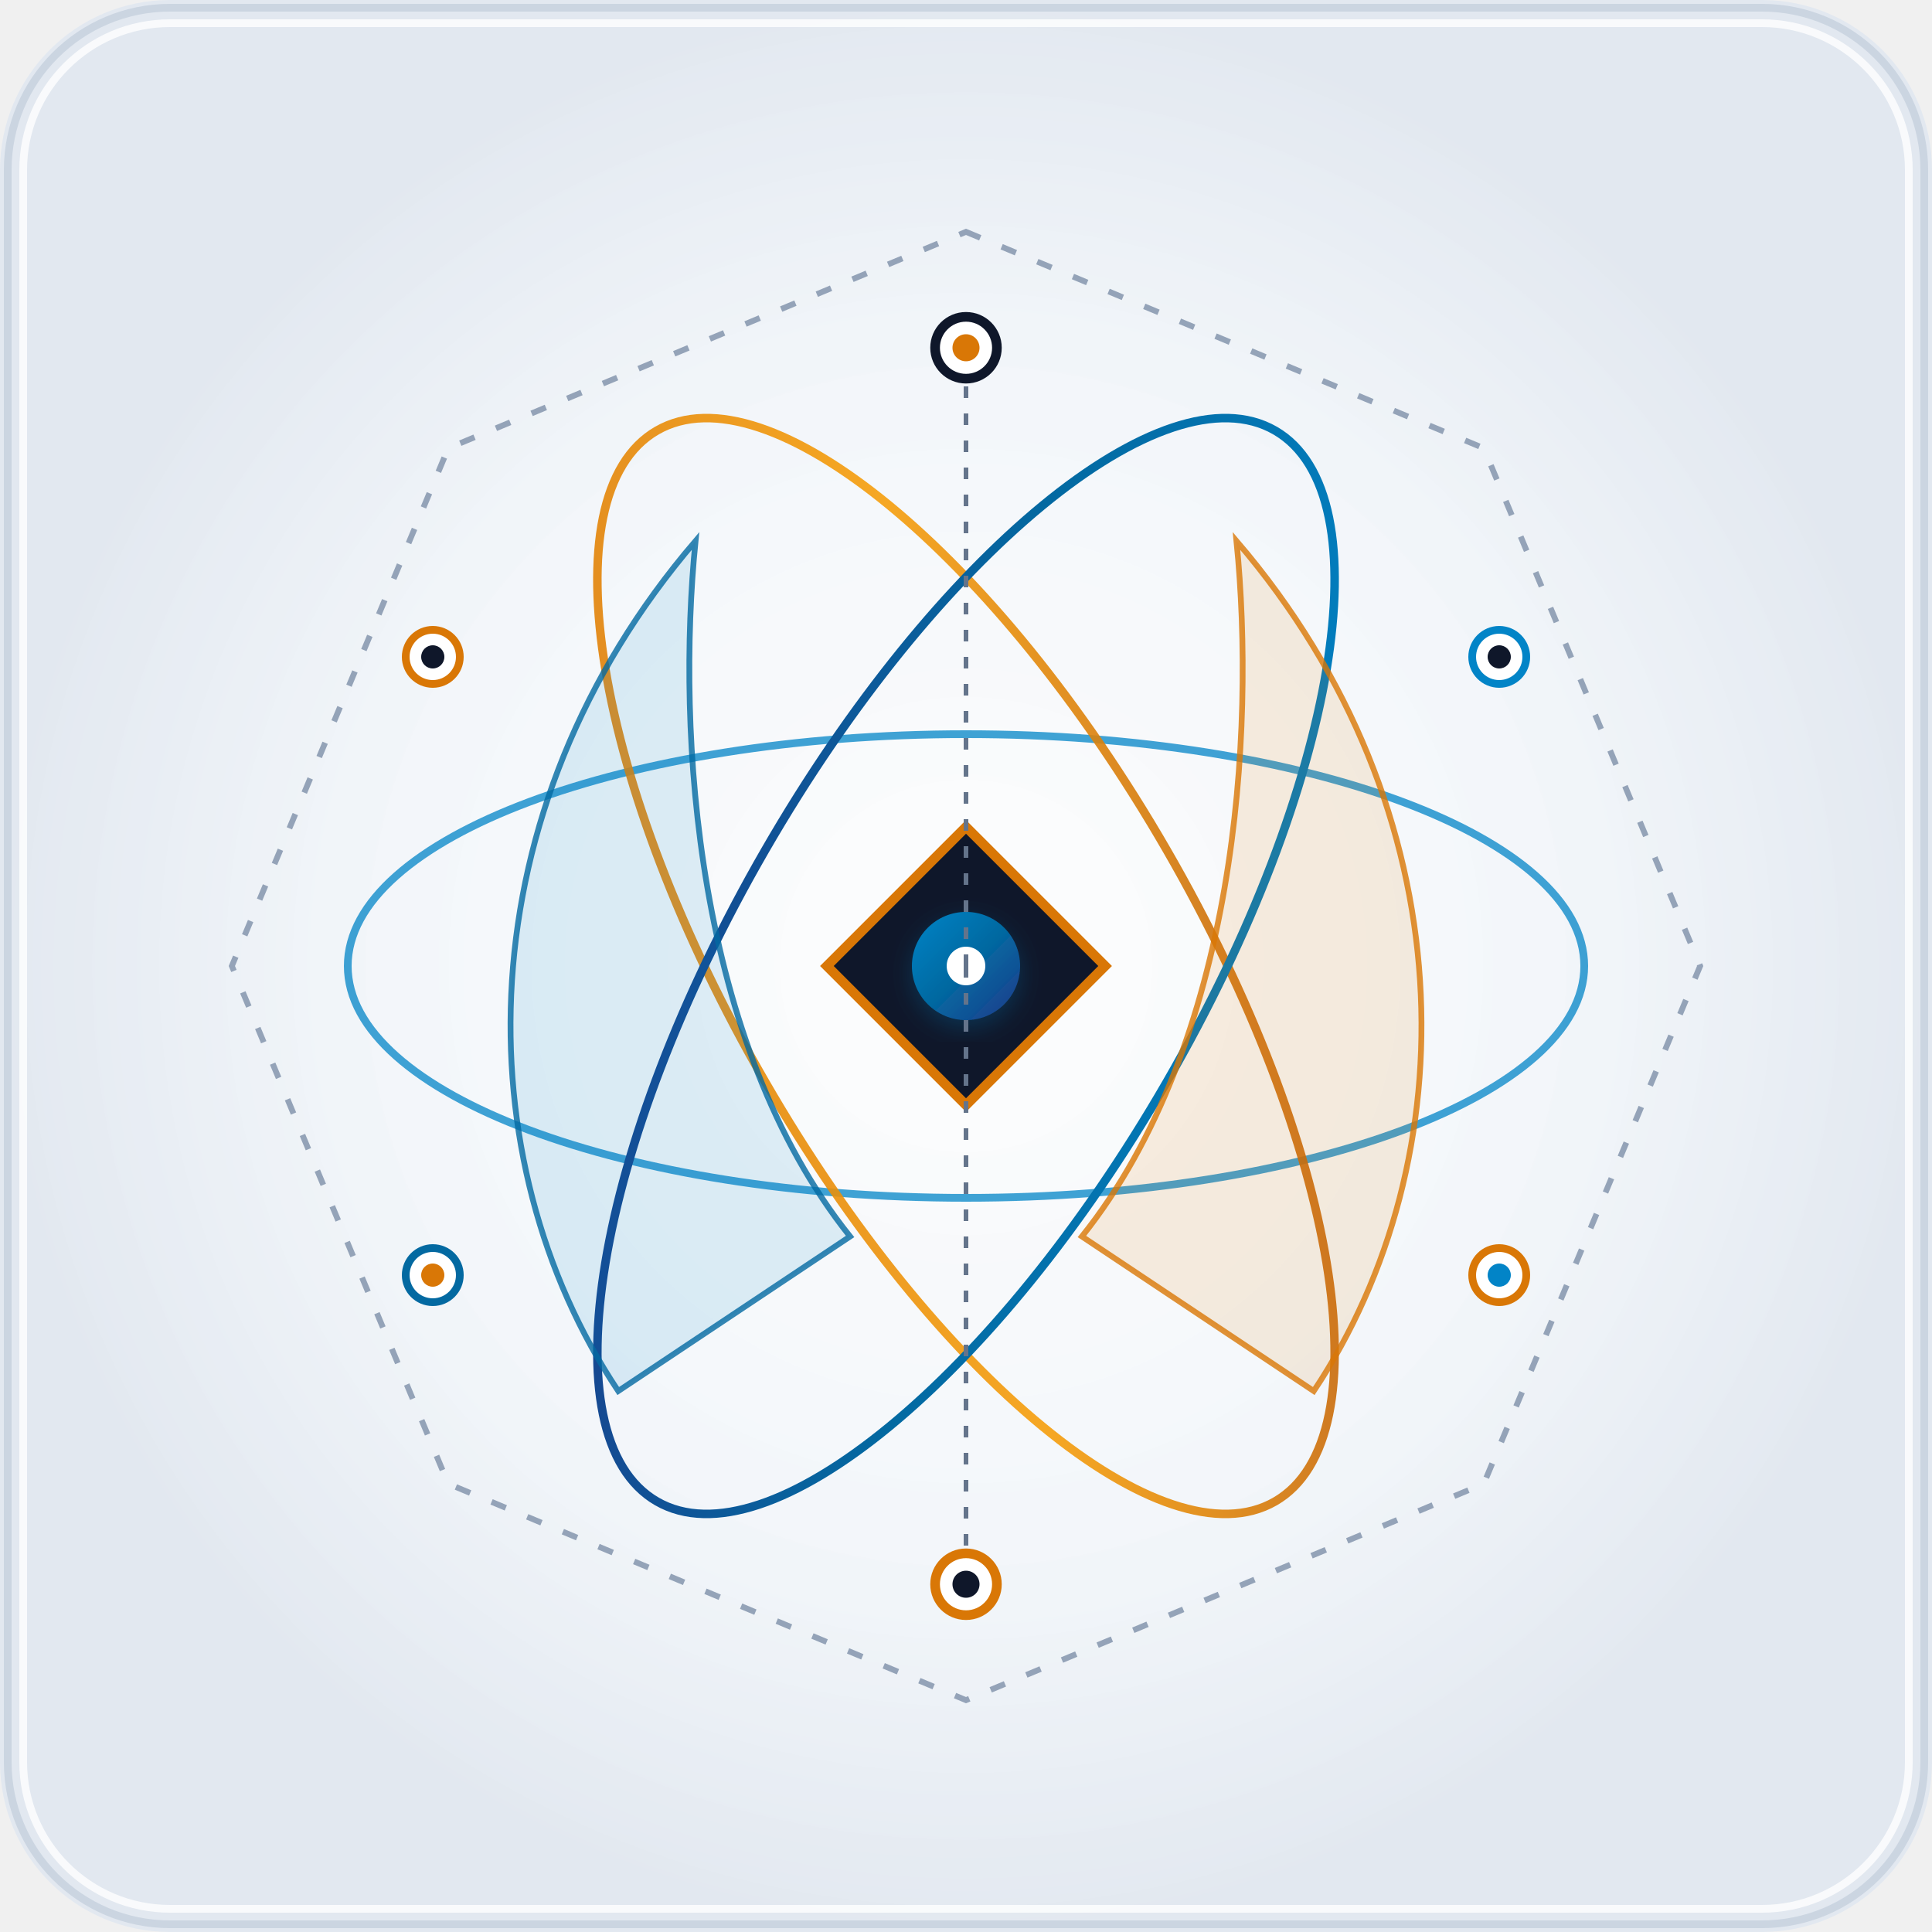
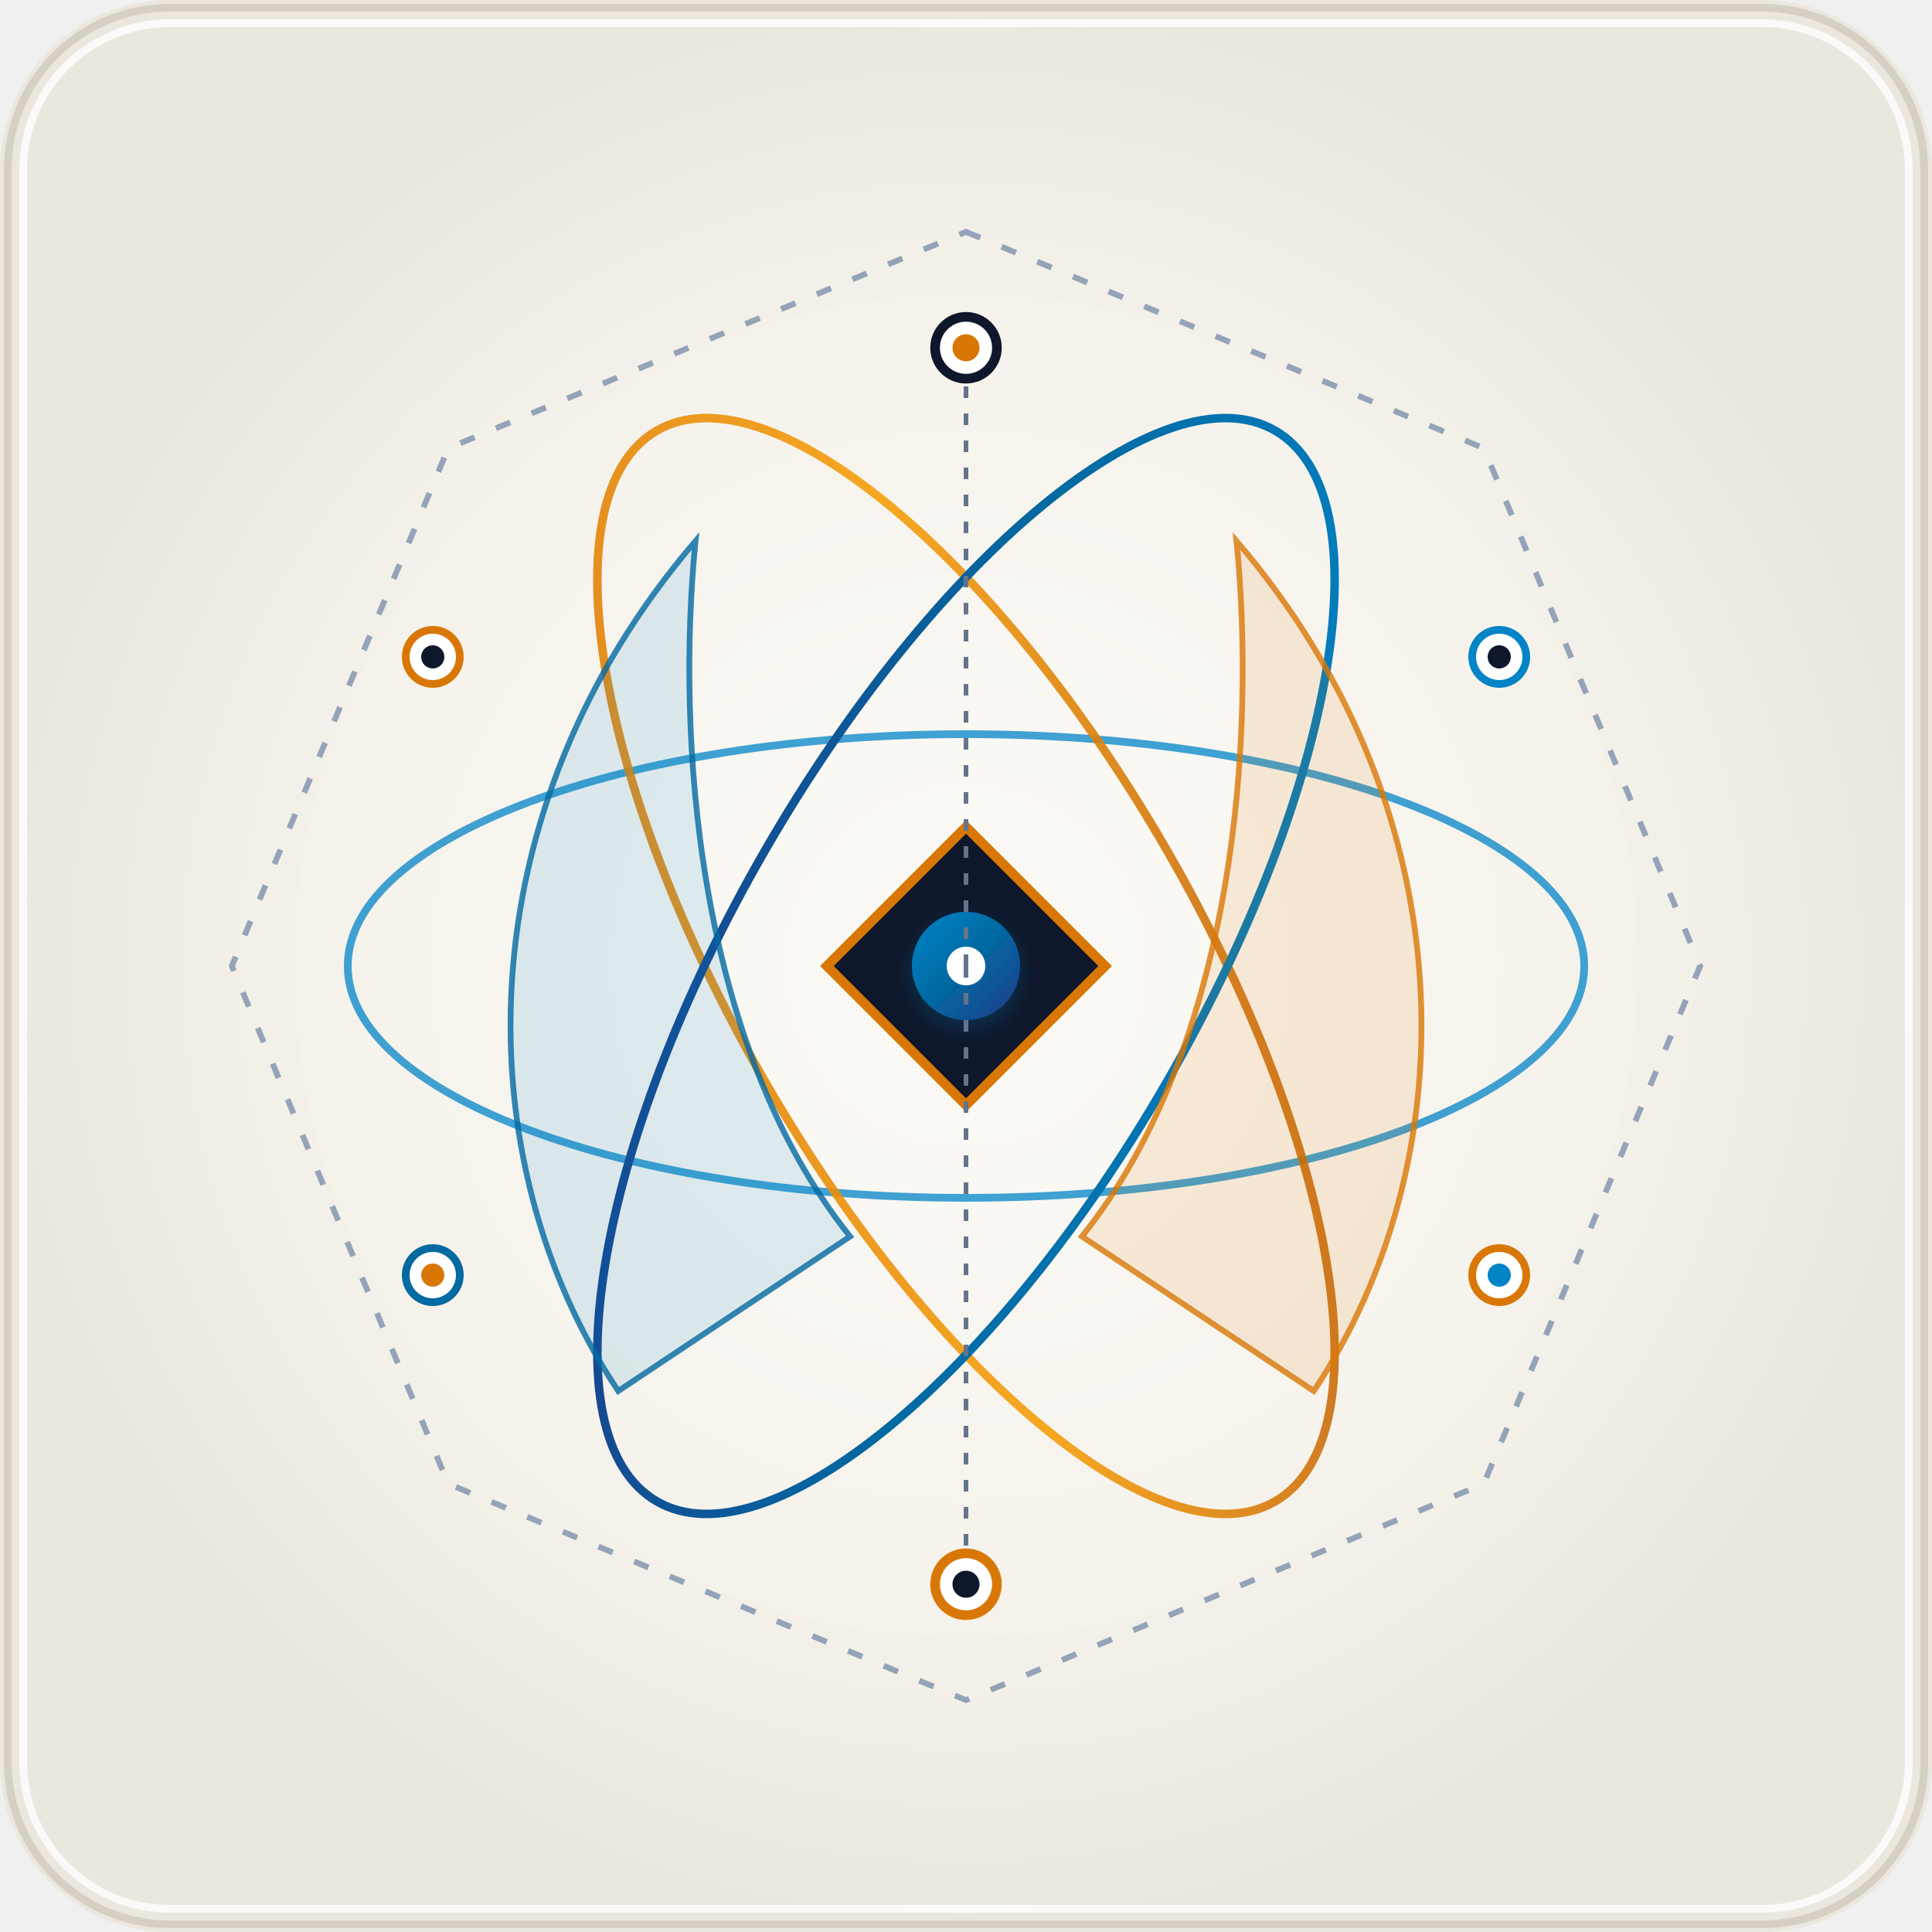
<svg xmlns="http://www.w3.org/2000/svg" viewBox="0 0 500 500" width="100%" height="100%" fill="none">
  <defs>
    <radialGradient id="lightBgGlow" cx="50%" cy="50%" r="50%">
-       <stop offset="0%" stop-color="#FFFFFF" stop-opacity="0.95" />
-       <stop offset="65%" stop-color="#F1F5F9" stop-opacity="0.98" />
-       <stop offset="100%" stop-color="#E2E8F0" stop-opacity="1" />
+       <stop offset="0%" stop-color="#FDFBF7" stop-opacity="0.98" />
+       <stop offset="65%" stop-color="#F5F2EB" stop-opacity="0.98" />
+       <stop offset="100%" stop-color="#EBE7DE" stop-opacity="1" />
    </radialGradient>
    <linearGradient id="sapphireFilament" x1="0%" y1="0%" x2="100%" y2="100%">
      <stop offset="0%" stop-color="#0284C7" />
      <stop offset="50%" stop-color="#0369A1" />
      <stop offset="100%" stop-color="#1E3A8A" />
    </linearGradient>
    <linearGradient id="imperialGold" x1="0%" y1="100%" x2="100%" y2="0%">
      <stop offset="0%" stop-color="#D97706" />
      <stop offset="50%" stop-color="#F59E0B" />
      <stop offset="100%" stop-color="#B45309" />
    </linearGradient>
    <filter id="lightSubtleGlow" x="-20%" y="-20%" width="140%" height="140%">
      <feDropShadow dx="0" dy="2" stdDeviation="3" flood-color="#0284C7" flood-opacity="0.25" />
    </filter>
  </defs>
  <rect width="500" height="500" rx="44" fill="url(#lightBgGlow)" />
-   <rect x="2" y="2" width="496" height="496" rx="42" stroke="#CBD5E1" stroke-width="2" />
+   <rect x="2" y="2" width="496" height="496" rx="42" stroke="#D6D0C4" stroke-width="2" />
  <rect x="6" y="6" width="488" height="488" rx="38" stroke="#FFFFFF" stroke-width="2" stroke-opacity="0.8" />
  <g transform="translate(250, 250)">
    <polygon points="0,-190 134,-134 190,0 134,134 0,190 -134,134 -190,0 -134,-134" stroke="#94A3B8" stroke-width="1.5" stroke-dasharray="4 6" fill="none" />
    <ellipse cx="0" cy="0" rx="160" ry="60" stroke="#0284C7" stroke-width="2" stroke-opacity="0.75" fill="none" />
    <ellipse cx="0" cy="0" rx="160" ry="60" stroke="url(#imperialGold)" stroke-width="2.2" stroke-opacity="0.9" fill="none" transform="rotate(60)" />
    <ellipse cx="0" cy="0" rx="160" ry="60" stroke="url(#sapphireFilament)" stroke-width="2.2" fill="none" transform="rotate(120)" />
    <polygon points="0,-36 36,0 0,36 -36,0" fill="#0F172A" stroke="#D97706" stroke-width="2.5" />
    <circle cx="0" cy="0" r="14" fill="url(#sapphireFilament)" filter="url(#lightSubtleGlow)" />
    <circle cx="0" cy="0" r="5" fill="#FFFFFF" />
    <path d="M -90,110 C -130,50 -130,-40 -70,-110 C -75,-60 -70,20 -30,70 Z" fill="#0284C7" fill-opacity="0.12" stroke="#0369A1" stroke-width="1.5" stroke-opacity="0.8" />
    <path d="M 90,110 C 130,50 130,-40 70,-110 C 75,-60 70,20 30,70 Z" fill="#D97706" fill-opacity="0.12" stroke="#D97706" stroke-width="1.5" stroke-opacity="0.8" />
    <line x1="0" y1="0" x2="0" y2="-160" stroke="#64748B" stroke-width="1.2" stroke-dasharray="3 4" />
    <circle cx="0" cy="-160" r="8" fill="#FFFFFF" stroke="#0F172A" stroke-width="2.5" />
    <circle cx="0" cy="-160" r="3.5" fill="#D97706" />
    <circle cx="138" cy="-80" r="7" fill="#FFFFFF" stroke="#0284C7" stroke-width="2" />
    <circle cx="138" cy="-80" r="3" fill="#0F172A" />
    <circle cx="138" cy="80" r="7" fill="#FFFFFF" stroke="#D97706" stroke-width="2" />
    <circle cx="138" cy="80" r="3" fill="#0284C7" />
    <line x1="0" y1="0" x2="0" y2="160" stroke="#64748B" stroke-width="1.2" stroke-dasharray="3 4" />
    <circle cx="0" cy="160" r="8" fill="#FFFFFF" stroke="#D97706" stroke-width="2.5" />
    <circle cx="0" cy="160" r="3.5" fill="#0F172A" />
    <circle cx="-138" cy="80" r="7" fill="#FFFFFF" stroke="#0369A1" stroke-width="2" />
    <circle cx="-138" cy="80" r="3" fill="#D97706" />
    <circle cx="-138" cy="-80" r="7" fill="#FFFFFF" stroke="#D97706" stroke-width="2" />
    <circle cx="-138" cy="-80" r="3" fill="#0F172A" />
  </g>
</svg>
